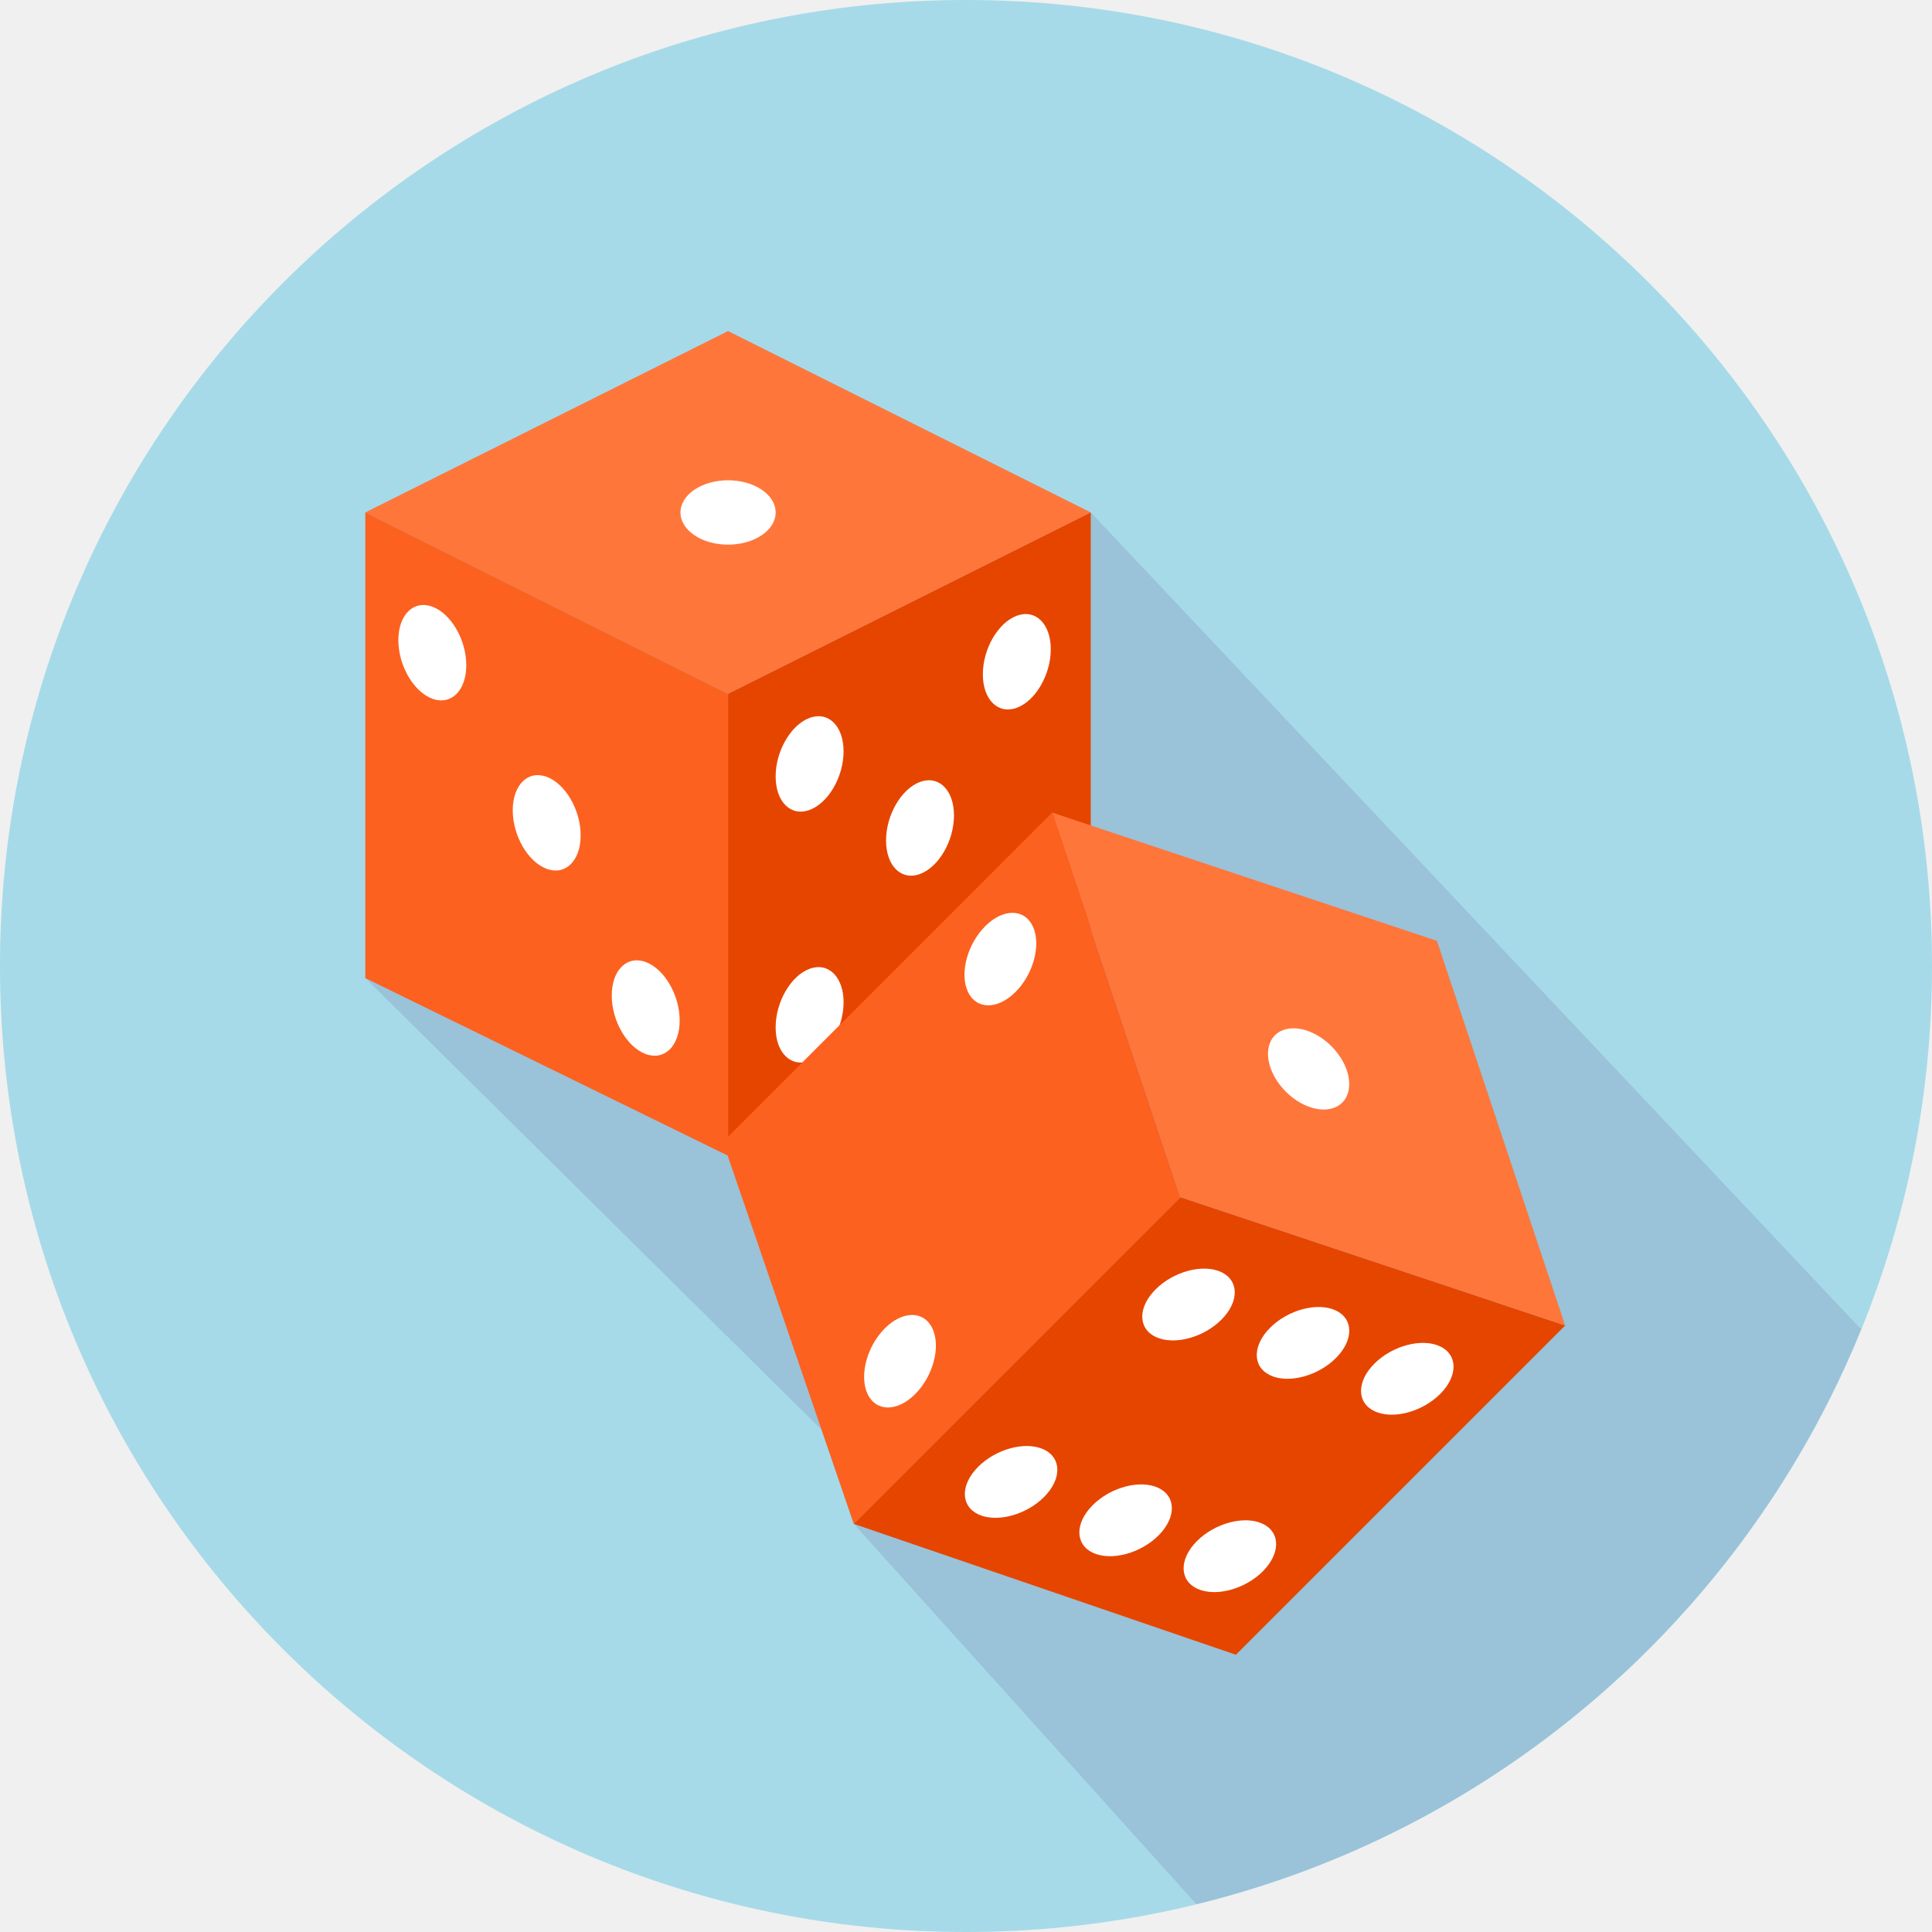
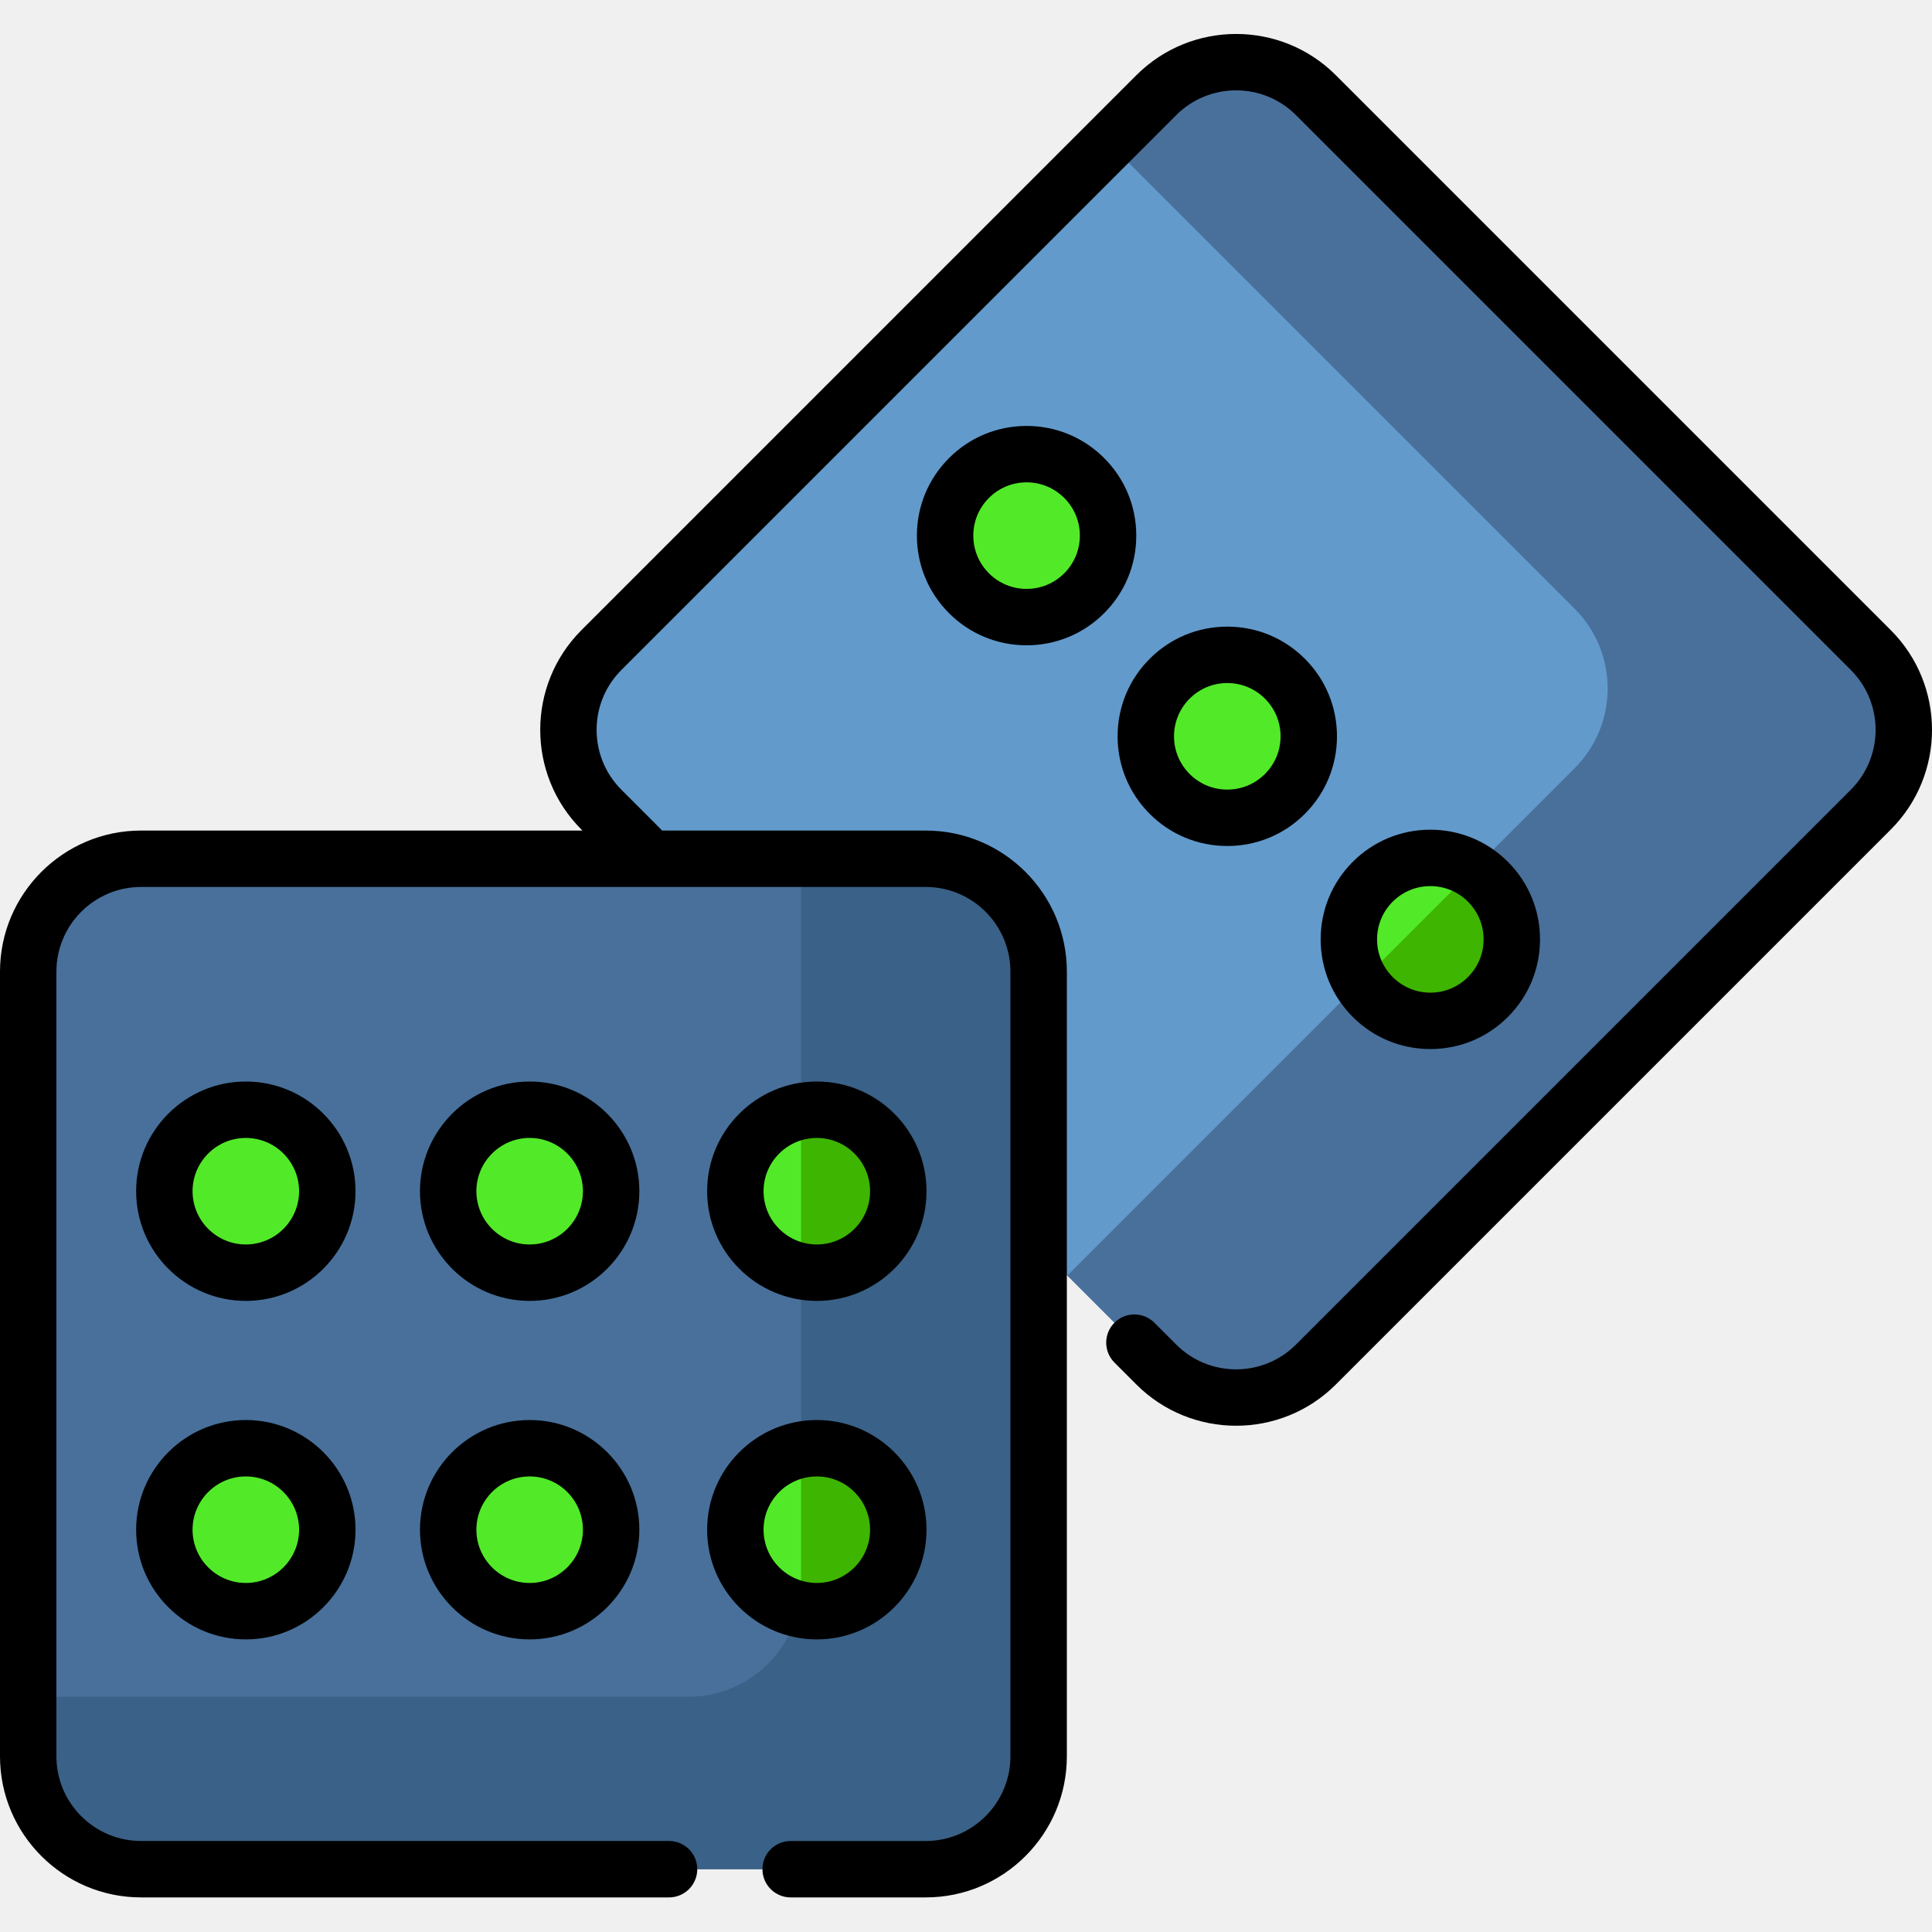
- <svg xmlns="http://www.w3.org/2000/svg" version="1.1" id="Layer_1" x="0px" y="0px" viewBox="0 0 512 512" style="enable-background:new 0 0 512 512;" xml:space="preserve">
-   <g>
-     <circle style="fill:#A6DAE8;" cx="256" cy="256" r="256" />
-     <path style="fill:#9AC2D9;" d="M493.297,352.061l-0.553-0.276L289.065,135.808l-96.123-48.061l-96.123,48.061V259.2   l120.909,119.711l8.54,24.94l90.788,100.772C397.348,484.961,462.74,427.459,493.297,352.061z" />
-     <polygon style="fill:#FF763B;" points="289.065,135.808 192.942,183.875 96.819,135.808 192.942,87.747  " />
-     <polygon style="fill:#FC611F;" points="192.942,306.278 96.819,259.2 96.819,135.808 192.942,183.875  " />
-     <polygon style="fill:#E64500;" points="192.942,306.278 289.065,259.2 289.065,135.808 192.942,183.875  " />
-     <path style="fill:#FFFFFF;" d="M153.882,221.379c0,6.733-4.029,10.706-9.001,8.873c-4.972-1.833-9.001-8.781-9.001-15.514   c0-6.733,4.029-10.706,9.001-8.873C149.852,207.703,153.882,214.646,153.882,221.379z" />
-     <path style="fill:#FFFFFF;" d="M234.813,222.74c0,6.733,4.029,10.706,9.001,8.873c4.972-1.833,9.001-8.781,9.001-15.514   c0-6.733-4.029-10.706-9.001-8.873C238.843,209.065,234.813,216.008,234.813,222.74z" />
-     <path style="fill:#FFFFFF;" d="M205.553,205.768c0,6.733,4.029,10.706,9.001,8.873s9.001-8.781,9.001-15.514   s-4.029-10.706-9.001-8.873S205.553,199.035,205.553,205.768z" />
-     <path style="fill:#FFFFFF;" d="M205.553,272.256c0,6.733,4.029,10.706,9.001,8.873c4.972-1.833,9.001-8.781,9.001-15.514   s-4.029-10.706-9.001-8.873S205.553,265.523,205.553,272.256z" />
-     <path style="fill:#FFFFFF;" d="M260.465,178.693c0,6.733,4.029,10.706,9.001,8.873s9.001-8.781,9.001-15.514   c0-6.733-4.029-10.706-9.001-8.873C264.499,165.012,260.465,171.955,260.465,178.693z" />
-     <path style="fill:#FFFFFF;" d="M260.465,245.181c0,6.733,4.029,10.706,9.001,8.873c4.972-1.833,9.001-8.781,9.001-15.514   s-4.029-10.706-9.001-8.873S260.465,238.449,260.465,245.181z" />
-     <path style="fill:#FFFFFF;" d="M123.571,176.292c0,6.733-4.029,10.706-9.001,8.873c-4.972-1.833-9.001-8.781-9.001-15.514   c0-6.733,4.029-10.706,9.001-8.873C119.542,162.611,123.571,169.559,123.571,176.292z" />
-     <path style="fill:#FFFFFF;" d="M180.122,270.459c0,6.733-4.029,10.706-9.001,8.873c-4.972-1.833-9.001-8.781-9.001-15.514   c0-6.733,4.029-10.706,9.001-8.873C176.092,256.783,180.122,263.726,180.122,270.459z" />
-     <ellipse style="fill:#FFFFFF;" cx="192.942" cy="135.808" rx="12.611" ry="8.53" />
-     <polygon style="fill:#FF763B;" points="414.776,351.278 312.822,317.292 278.835,215.337 380.79,249.324  " />
-     <polygon style="fill:#FC611F;" points="226.263,403.845 191.585,302.587 278.835,215.337 312.822,317.292  " />
-     <polygon style="fill:#E64500;" points="226.263,403.845 327.526,438.528 414.776,351.278 312.822,317.292  " />
-     <path style="fill:#FFFFFF;" d="M306.253,341.693c-4.762,4.762-4.721,10.419,0.092,12.641c4.813,2.217,12.575,0.159,17.336-4.603   c4.762-4.762,4.721-10.419-0.092-12.641S311.014,336.932,306.253,341.693z" />
-     <path style="fill:#FFFFFF;" d="M259.236,388.705c-4.762,4.762-4.721,10.419,0.092,12.641c4.813,2.217,12.575,0.159,17.336-4.603   c4.762-4.762,4.721-10.419-0.092-12.641C271.759,381.88,263.997,383.944,259.236,388.705z" />
-     <path style="fill:#FFFFFF;" d="M336.599,351.862c-4.762,4.762-4.721,10.419,0.092,12.641c4.813,2.222,12.575,0.159,17.336-4.603   s4.721-10.419-0.092-12.641C349.123,345.037,341.361,347.1,336.599,351.862z" />
-     <path style="fill:#FFFFFF;" d="M289.582,398.879c-4.762,4.762-4.721,10.419,0.092,12.641c4.813,2.217,12.575,0.159,17.336-4.603   c4.762-4.762,4.721-10.419-0.092-12.641S294.344,394.117,289.582,398.879z" />
-     <path style="fill:#FFFFFF;" d="M364.232,361.375c-4.762,4.762-4.721,10.419,0.092,12.641c4.813,2.217,12.575,0.159,17.336-4.603   s4.721-10.419-0.092-12.641C376.755,354.555,368.993,356.613,364.232,361.375z" />
-     <path style="fill:#FFFFFF;" d="M317.215,408.392c-4.762,4.762-4.721,10.419,0.092,12.641c4.813,2.217,12.575,0.159,17.336-4.603   c4.762-4.762,4.721-10.419-0.092-12.641C329.738,401.567,321.976,403.63,317.215,408.392z" />
-     <path style="fill:#FFFFFF;" d="M269.128,262.881c-4.762,4.762-10.419,4.721-12.641-0.092c-2.217-4.813-0.159-12.575,4.603-17.336   c4.762-4.762,10.419-4.721,12.641,0.092C275.953,250.358,273.889,258.12,269.128,262.881z" />
-     <path style="fill:#FFFFFF;" d="M242.529,369.454c-4.762,4.762-10.419,4.721-12.641-0.092c-2.217-4.813-0.159-12.575,4.603-17.336   s10.419-4.721,12.641,0.092S247.291,364.692,242.529,369.454z" />
-     <ellipse transform="matrix(0.7071 -0.7071 0.7071 0.7071 -98.7293 328.1921)" style="fill:#FFFFFF;" cx="346.798" cy="283.273" rx="8.53" ry="12.61" />
+ <svg xmlns="http://www.w3.org/2000/svg" height="512pt" viewBox="0 -9 512 512" width="512pt">
+   <path d="m306.367 352.551-146.918-146.922c-11.715-11.715-11.715-30.711 0-42.426l146.918-146.918c11.719-11.715 30.711-11.715 42.43 0l146.918 146.918c11.715 11.719 11.715 30.711 0 42.426l-146.918 146.922c-11.719 11.715-30.711 11.715-42.43 0zm0 0" fill="#629acc" />
+   <path d="m495.781 163.273-147.055-147.059c-11.676-11.676-30.609-11.676-42.289 0l-12.621 12.621 123.473 123.473c11.68 11.68 11.68 30.609 0 42.289l-134.434 134.438 23.582 23.582c11.68 11.68 30.613 11.68 42.289 0l147.055-147.055c11.68-11.68 11.68-30.609 0-42.289zm0 0" fill="#48709b" />
+   <path d="m245.25 486.359h-207.773c-16.57 0-30-13.434-30-30v-207.777c0-16.57 13.43-30 30-30h207.773c16.57 0 30 13.43 30 30v207.777c0 16.566-13.43 30-30 30zm0 0" fill="#48709b" />
+   <path d="m245.348 218.582h-33.059v192.191c0 16.516-13.391 29.902-29.902 29.902h-174.91v15.781c0 16.512 13.387 29.902 29.902 29.902h207.969c16.516 0 29.902-13.391 29.902-29.902v-207.973c0-16.516-13.387-29.902-29.902-29.902zm0 0" fill="#3a6187" />
+   <g fill="#52ea28">
+     <path d="m86.738 306.68c0 11.926-9.668 21.594-21.594 21.594-11.922 0-21.59-9.668-21.59-21.594 0-11.926 9.668-21.59 21.59-21.59 11.926 0 21.594 9.664 21.594 21.59zm0 0" />
+     <path d="m161.957 306.68c0 11.926-9.668 21.594-21.59 21.594-11.926 0-21.594-9.668-21.594-21.594 0-11.926 9.668-21.59 21.594-21.59 11.922 0 21.59 9.664 21.59 21.59zm0 0" />
+     <path d="m238.059 306.68c0 11.926-9.668 21.594-21.59 21.594-11.926 0-21.594-9.668-21.594-21.594 0-11.926 9.668-21.59 21.594-21.59 11.922 0 21.59 9.664 21.59 21.59zm0 0" />
+     <path d="m86.738 396.387c0 11.926-9.668 21.594-21.594 21.594-11.922 0-21.59-9.668-21.59-21.594 0-11.922 9.668-21.59 21.59-21.59 11.926 0 21.594 9.668 21.594 21.59zm0 0" />
+     <path d="m161.957 396.387c0 11.926-9.668 21.594-21.59 21.594-11.926 0-21.594-9.668-21.594-21.594 0-11.922 9.668-21.59 21.594-21.59 11.922 0 21.59 9.668 21.59 21.59zm0 0" />
+     <path d="m238.059 396.387c0 11.926-9.668 21.594-21.59 21.594-11.926 0-21.594-9.668-21.594-21.594 0-11.922 9.668-21.59 21.594-21.59 11.922 0 21.59 9.668 21.59 21.59zm0 0" />
  </g>
-   <g>
- </g>
-   <g>
- </g>
-   <g>
- </g>
-   <g>
- </g>
-   <g>
- </g>
-   <g>
- </g>
-   <g>
- </g>
-   <g>
- </g>
-   <g>
- </g>
-   <g>
- </g>
-   <g>
- </g>
-   <g>
- </g>
-   <g>
- </g>
-   <g>
- </g>
-   <g>
- </g>
+   <path d="m216.469 374.797c-1.434 0-2.828.145-4.18.406v42.371c1.352.262 2.746.406 4.18.406 11.922 0 21.59-9.668 21.59-21.594 0-11.922-9.668-21.59-21.59-21.59zm0 0" fill="#3eb500" />
+   <path d="m287.32 117.676c-8.43-8.43-22.102-8.43-30.535 0-8.434 8.434-8.434 22.105 0 30.539 8.434 8.43 22.105 8.43 30.535 0 8.434-8.434 8.434-22.105 0-30.539zm0 0" fill="#52ea28" />
+   <path d="m340.508 170.867c-8.43-8.434-22.102-8.434-30.535 0-8.43 8.434-8.43 22.102 0 30.535 8.434 8.434 22.105 8.434 30.535 0 8.434-8.434 8.434-22.102 0-30.535zm0 0" fill="#52ea28" />
+   <path d="m394.32 224.676c-8.434-8.43-22.105-8.43-30.535 0-8.434 8.434-8.434 22.105 0 30.535 8.43 8.434 22.102 8.434 30.535 0 8.43-8.43 8.43-22.102 0-30.535zm0 0" fill="#52ea28" />
+   <path d="m394.324 255.211c8.434-8.43 8.434-22.102 0-30.535-1.227-1.227-2.574-2.254-3.988-3.121l-29.672 29.668c.871 1.414 1.898 2.762 3.125 3.988 8.43 8.434 22.102 8.434 30.535 0zm0 0" fill="#3eb500" />
+   <path d="m216.469 285.09c-1.434 0-2.828.141-4.18.406v42.367c1.352.266 2.746.41 4.18.41 11.922 0 21.59-9.668 21.59-21.594 0-11.926-9.668-21.59-21.59-21.59zm0 0" fill="#3eb500" />
+   <path d="m65.145 335.75c-16.027 0-29.066-13.043-29.066-29.07 0-16.027 13.039-29.066 29.066-29.066 16.031 0 29.07 13.039 29.07 29.066 0 16.027-13.039 29.07-29.07 29.07zm0-43.184c-7.781 0-14.113 6.332-14.113 14.113 0 7.785 6.332 14.117 14.113 14.117 7.785 0 14.117-6.332 14.117-14.117 0-7.781-6.332-14.113-14.117-14.113zm0 0" />
+   <path d="m65.145 425.457c-16.027 0-29.066-13.039-29.066-29.07 0-16.027 13.039-29.066 29.066-29.066 16.031 0 29.07 13.039 29.07 29.066 0 16.031-13.039 29.07-29.07 29.07zm0-43.184c-7.781 0-14.113 6.332-14.113 14.113 0 7.785 6.332 14.117 14.113 14.117 7.785 0 14.117-6.332 14.117-14.117 0-7.781-6.332-14.113-14.117-14.113zm0 0" />
+   <path d="m140.367 425.457c-16.027 0-29.07-13.039-29.07-29.07 0-16.027 13.043-29.066 29.07-29.066 16.027 0 29.066 13.039 29.066 29.066 0 16.031-13.039 29.07-29.066 29.07zm0-43.184c-7.785 0-14.117 6.332-14.117 14.113 0 7.785 6.332 14.117 14.117 14.117 7.781 0 14.113-6.332 14.113-14.117 0-7.781-6.332-14.113-14.113-14.113zm0 0" />
+   <path d="m216.469 425.457c-16.031 0-29.07-13.039-29.07-29.07 0-16.027 13.039-29.066 29.07-29.066 16.027 0 29.066 13.039 29.066 29.066 0 16.031-13.039 29.07-29.066 29.07zm0-43.184c-7.785 0-14.117 6.332-14.117 14.113 0 7.785 6.332 14.117 14.117 14.117 7.781 0 14.113-6.332 14.113-14.117 0-7.781-6.332-14.113-14.113-14.113zm0 0" />
+   <path d="m501.07 157.988-147.059-147.059c-14.574-14.574-38.285-14.57-52.859 0l-147.055 147.059c-14.574 14.574-14.574 38.285 0 52.859l.258.258h-116.977c-20.609 0-37.379 16.77-37.379 37.379v207.969c0 20.613 16.77 37.379 37.379 37.379h139.926c4.129 0 7.477-3.348 7.477-7.477 0-4.129-3.348-7.477-7.477-7.477h-139.926c-12.367 0-22.43-10.059-22.43-22.426v-207.969c0-12.363 10.062-22.426 22.43-22.426h207.969c12.367 0 22.426 10.062 22.426 22.426v207.969c0 12.367-10.059 22.43-22.426 22.43h-35.816c-4.129 0-7.473 3.348-7.473 7.477s3.344 7.473 7.473 7.473h35.816c20.609 0 37.379-16.766 37.379-37.375v-207.973c0-20.609-16.77-37.375-37.379-37.375h-69.852l-10.828-10.832c-8.746-8.746-8.746-22.973 0-31.715l147.055-147.059c8.746-8.746 22.973-8.746 31.719 0l147.055 147.055c8.746 8.746 8.746 22.973 0 31.719l-147.055 147.055c-8.746 8.746-22.973 8.746-31.719 0l-5.805-5.805c-2.918-2.918-7.652-2.918-10.57 0-2.922 2.922-2.922 7.652 0 10.574l5.805 5.805c7.285 7.285 16.859 10.93 26.43 10.93 9.57 0 19.145-3.645 26.43-10.93l147.055-147.059c14.578-14.574 14.578-38.285.004-52.859zm0 0" />
+   <path d="m140.367 335.75c-16.027 0-29.07-13.043-29.07-29.07 0-16.027 13.043-29.066 29.07-29.066 16.027 0 29.066 13.039 29.066 29.066 0 16.027-13.039 29.07-29.066 29.07zm0-43.184c-7.785 0-14.117 6.332-14.117 14.113 0 7.785 6.332 14.117 14.117 14.117 7.781 0 14.113-6.332 14.113-14.117 0-7.781-6.332-14.113-14.113-14.113zm0 0" />
+   <path d="m216.469 335.75c-16.031 0-29.07-13.043-29.07-29.07 0-16.027 13.039-29.066 29.07-29.066 16.027 0 29.066 13.039 29.066 29.066 0 16.027-13.039 29.07-29.066 29.07zm0-43.184c-7.785 0-14.117 6.332-14.117 14.113 0 7.785 6.332 14.117 14.117 14.117 7.781 0 14.113-6.332 14.113-14.117 0-7.781-6.332-14.113-14.113-14.113zm0 0" />
+   <path d="m272.055 162.012c-7.762 0-15.062-3.023-20.551-8.512-5.492-5.492-8.516-12.789-8.516-20.555 0-7.766 3.023-15.062 8.516-20.555 5.488-5.488 12.785-8.512 20.551-8.512 7.766 0 15.066 3.023 20.555 8.512 5.492 5.492 8.516 12.789 8.516 20.555 0 7.766-3.023 15.062-8.516 20.555-5.488 5.488-12.789 8.512-20.555 8.512zm0-43.184c-3.77 0-7.316 1.469-9.98 4.133v.004c-2.668 2.664-4.137 6.207-4.137 9.98 0 3.77 1.469 7.312 4.137 9.98 2.664 2.668 6.211 4.137 9.98 4.137 3.773 0 7.316-1.469 9.984-4.137 2.664-2.668 4.133-6.211 4.133-9.98 0-3.773-1.469-7.316-4.133-9.98-2.668-2.668-6.211-4.137-9.984-4.137zm-15.266-1.152h.008zm0 0" />
+   <path d="m325.246 215.199c-7.766 0-15.066-3.023-20.555-8.512-5.492-5.492-8.516-12.789-8.516-20.555 0-7.766 3.023-15.062 8.516-20.555 5.488-5.488 12.789-8.512 20.555-8.512 7.762 0 15.062 3.023 20.555 8.516 5.488 5.488 8.512 12.785 8.512 20.551 0 7.766-3.023 15.062-8.512 20.555-5.492 5.488-12.793 8.512-20.555 8.512zm0-43.184c-3.77 0-7.316 1.469-9.984 4.137-2.664 2.664-4.133 6.211-4.133 9.98 0 3.77 1.469 7.316 4.133 9.98 2.668 2.668 6.215 4.137 9.984 4.137 3.77 0 7.316-1.469 9.98-4.137 2.668-2.664 4.137-6.211 4.137-9.98 0-3.77-1.469-7.316-4.137-9.98-2.668-2.668-6.211-4.137-9.98-4.137zm-15.27-1.148h.008zm0 0" />
+   <path d="m379.055 269.012c-7.766 0-15.062-3.023-20.555-8.512-5.488-5.492-8.512-12.789-8.512-20.555 0-7.766 3.023-15.062 8.512-20.555 5.492-5.488 12.789-8.512 20.555-8.512 7.766 0 15.062 3.023 20.555 8.512 5.488 5.492 8.512 12.789 8.512 20.555 0 7.766-3.02 15.062-8.512 20.555-5.492 5.488-12.789 8.512-20.555 8.512zm0-43.184c-3.77 0-7.316 1.469-9.98 4.133v.004c-2.668 2.664-4.137 6.207-4.137 9.98 0 3.77 1.469 7.312 4.137 9.98 2.664 2.668 6.211 4.137 9.98 4.137 3.77 0 7.316-1.469 9.98-4.137 2.668-2.668 4.137-6.211 4.137-9.98 0-3.773-1.469-7.316-4.137-9.98-2.664-2.668-6.211-4.137-9.98-4.137zm-15.266-1.152h.008zm0 0" />
</svg>
